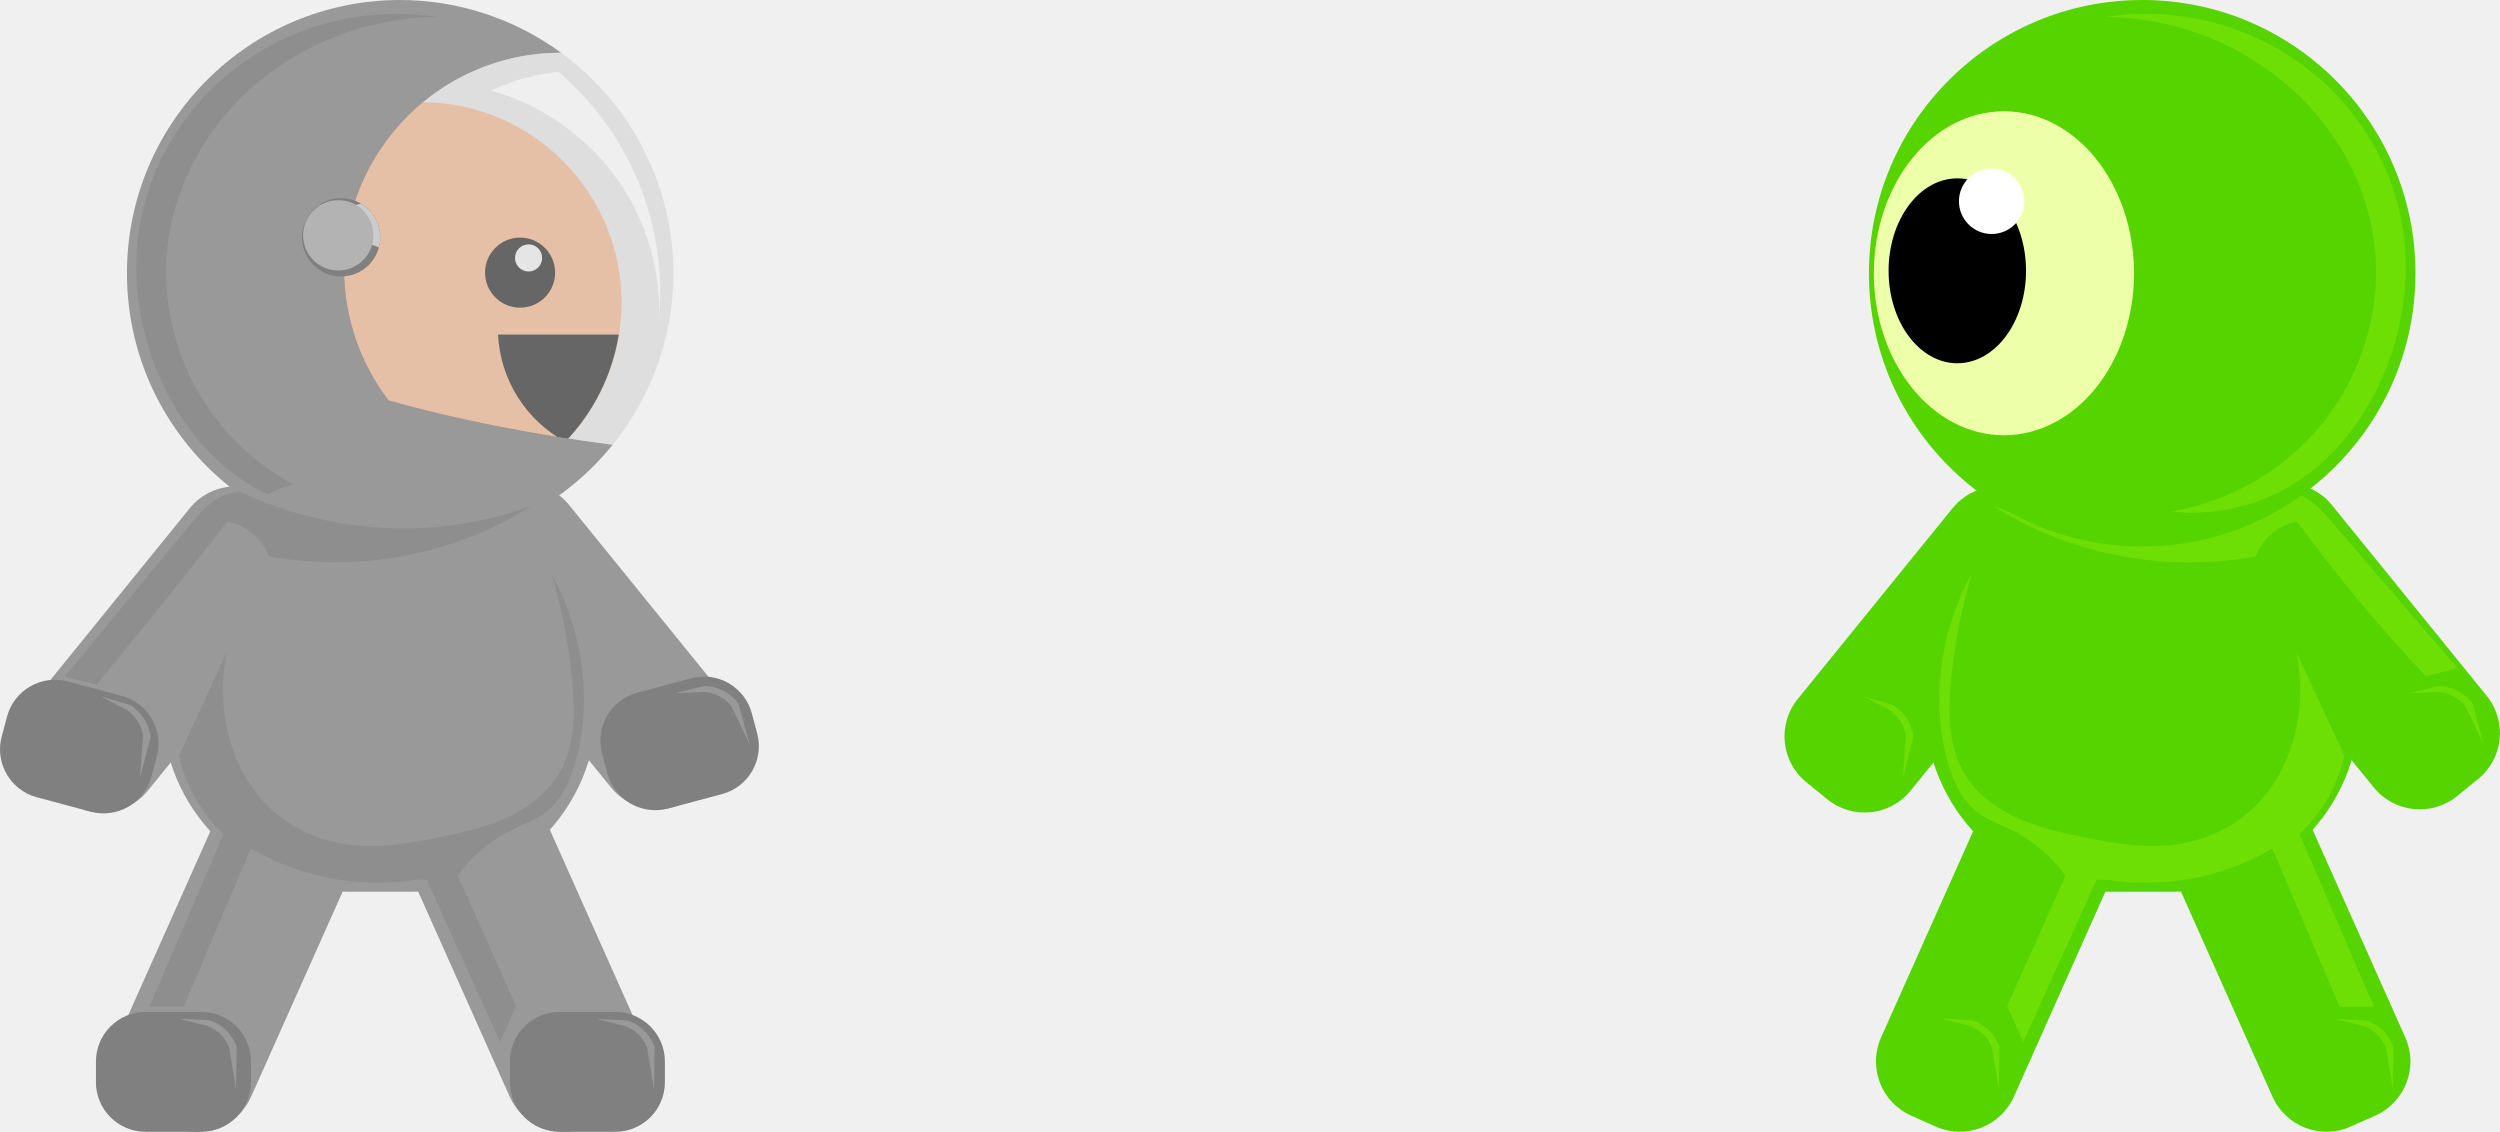
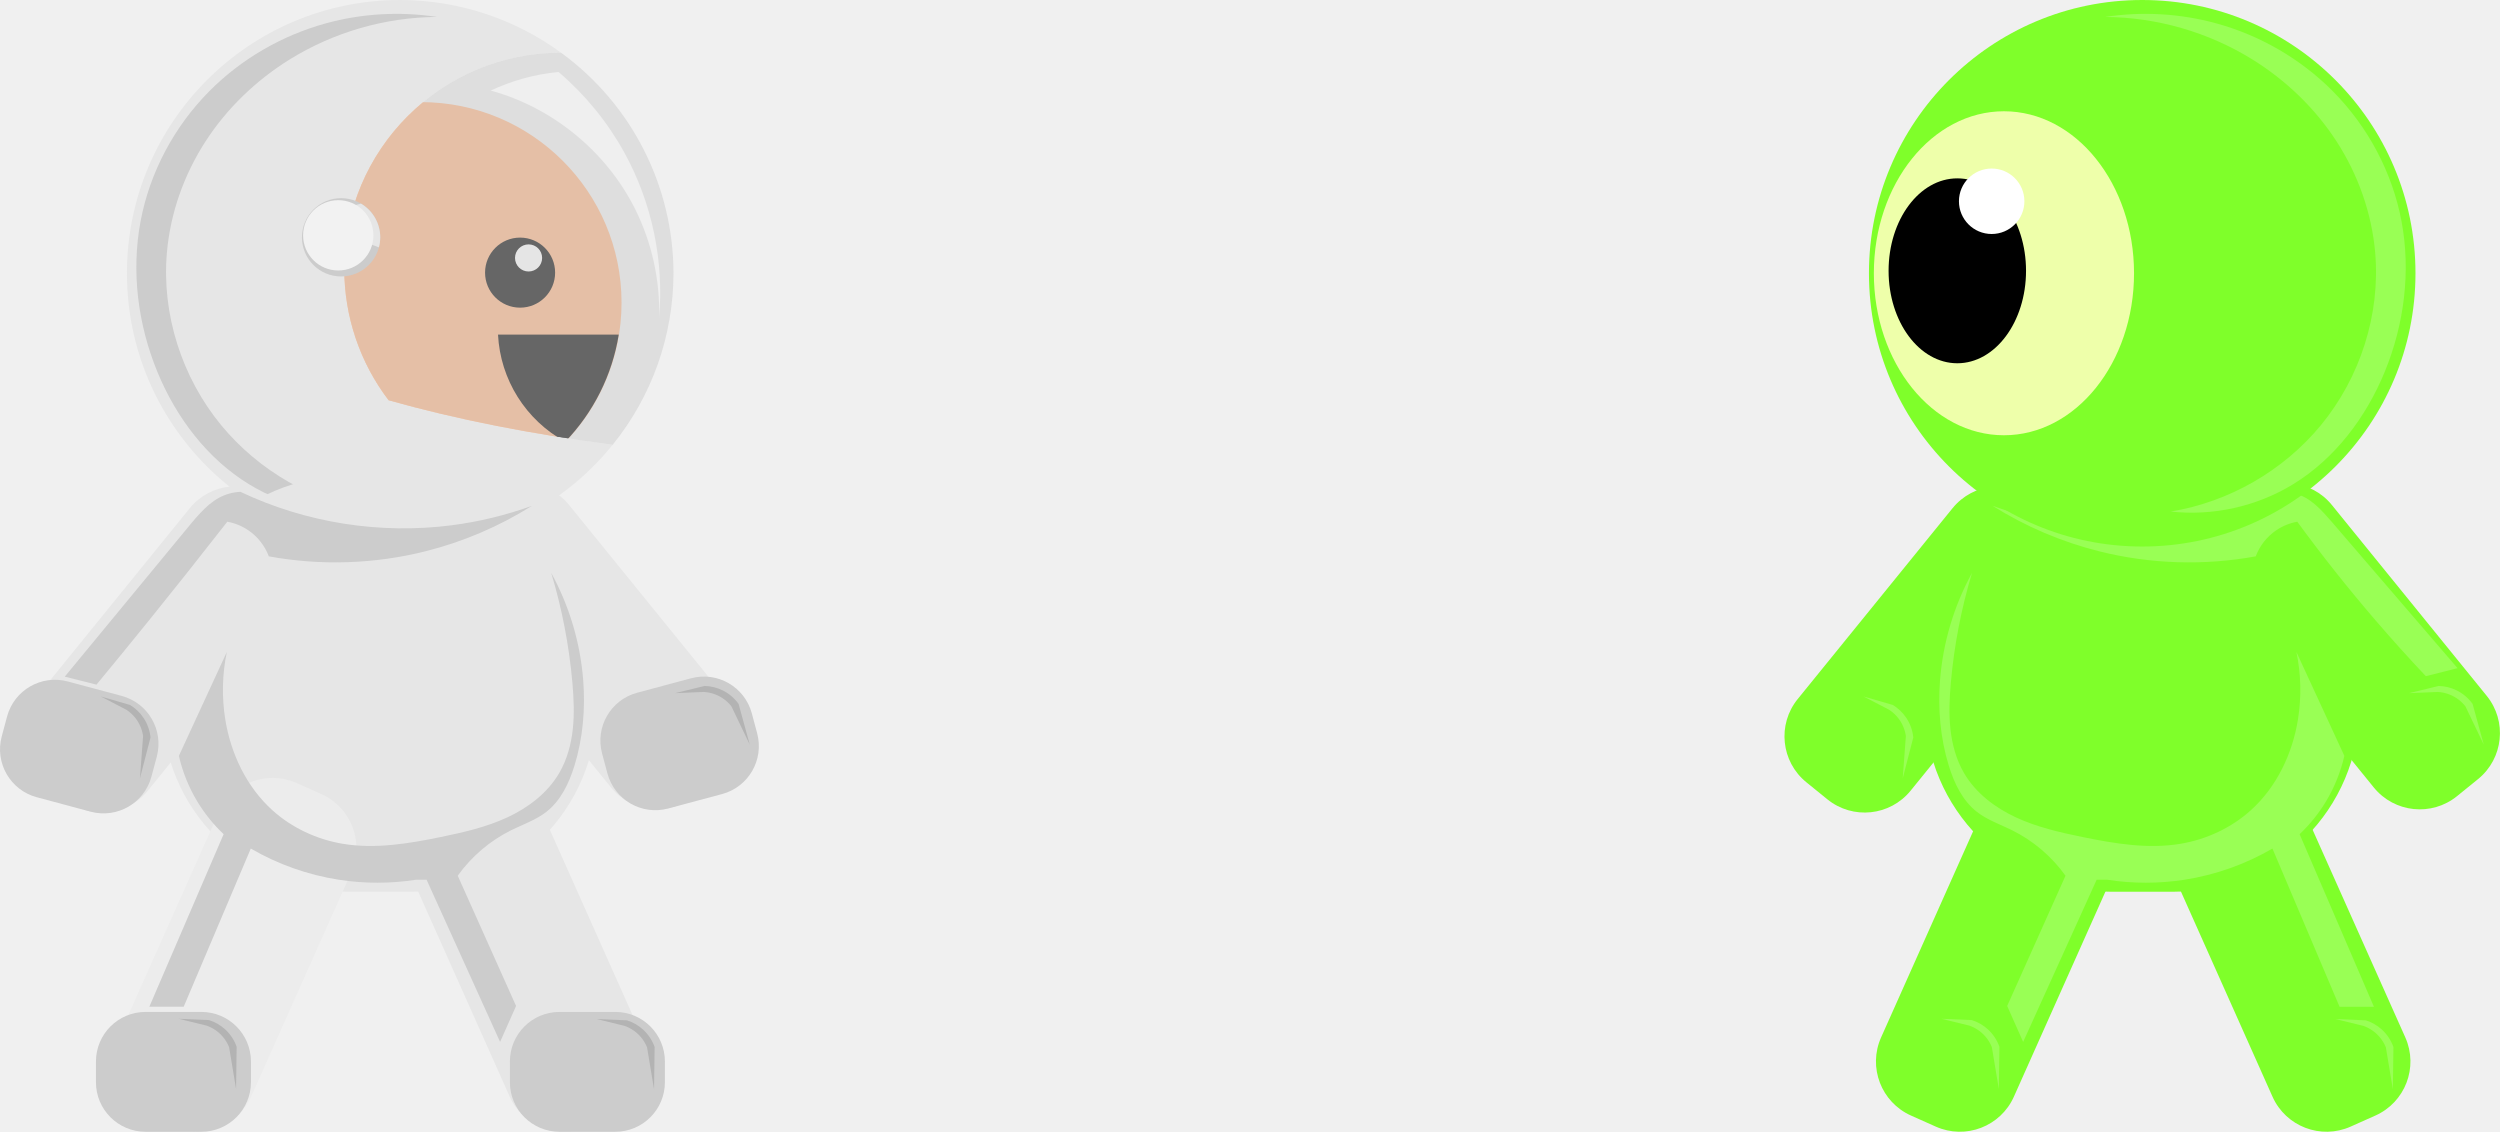
<svg xmlns="http://www.w3.org/2000/svg" width="157.683mm" height="71.385mm" viewBox="0 0 558.721 252.939" id="svg2" version="1.1">
  <defs id="defs4">
    </defs>
  <g id="layer1" transform="translate(-69.12853,-263.0762)">
    <g id="g4905">
      <g id="g4654">
        <g transform="translate(1.0314941e-6,128)" id="g4257">
          <circle style="opacity:1;fill:#ffb380;fill-opacity:1;fill-rule:evenodd;stroke:none;stroke-width:4;stroke-linecap:round;stroke-linejoin:round;stroke-miterlimit:4;stroke-dasharray:none;stroke-opacity:1" id="path4213" cx="163.214" cy="202.719" r="44.821" />
          <circle style="opacity:1;fill:#000000;fill-opacity:1;fill-rule:evenodd;stroke:none;stroke-width:4;stroke-linecap:round;stroke-linejoin:round;stroke-miterlimit:4;stroke-dasharray:none;stroke-opacity:1" id="path4215" cx="185.363" cy="196.005" r="7.829" />
          <circle style="opacity:1;fill:#ffffff;fill-opacity:1;fill-rule:evenodd;stroke:none;stroke-width:4;stroke-linecap:round;stroke-linejoin:round;stroke-miterlimit:4;stroke-dasharray:none;stroke-opacity:1" id="path4215-9" cx="187.257" cy="192.722" r="3.03" />
          <path style="opacity:1;fill:#000000;fill-opacity:1;fill-rule:evenodd;stroke:none;stroke-width:4;stroke-linecap:round;stroke-linejoin:round;stroke-miterlimit:4;stroke-dasharray:none;stroke-opacity:1" d="m 180.43,209.861 a 28.929,28.929 0 0 0 15.02,23.93 44.821,44.821 0 0 0 11.959,-23.93 l -26.979,0 z" id="path4234" />
        </g>
-         <path style="opacity:1;fill:#999999;fill-opacity:1;fill-rule:evenodd;stroke:none;stroke-width:4;stroke-linecap:round;stroke-linejoin:round;stroke-miterlimit:4;stroke-dasharray:none;stroke-opacity:1" d="M 158.572,263.076 A 61.071,61.071 0 0 0 97.5,324.148 a 61.071,61.071 0 0 0 61.072,61.07 61.071,61.071 0 0 0 47.486,-22.75 176.786,58.929 0 0 1 -50.08,-9.941 48.393,48.393 0 0 1 -9.906,-29.271 48.393,48.393 0 0 1 48.393,-48.395 48.393,48.393 0 0 1 0.062,0.002 61.071,61.071 0 0 0 -35.955,-11.787 z m 47.486,99.393 a 61.071,61.071 0 0 0 3.557,-4.881 61.071,61.071 0 0 1 -3.557,4.881 z m -9.582,-86.125 a 61.071,61.071 0 0 1 4.443,3.895 61.071,61.071 0 0 0 -4.443,-3.895 z m 4.643,4.08 a 61.071,61.071 0 0 1 3.836,4.105 61.071,61.071 0 0 0 -3.836,-4.105 z m 4.219,4.541 a 61.071,61.071 0 0 1 3.256,4.273 61.071,61.071 0 0 0 -3.256,-4.273 z m 3.719,4.92 a 61.071,61.071 0 0 1 2.641,4.291 61.071,61.071 0 0 0 -2.641,-4.291 z m 3.232,5.324 a 61.071,61.071 0 0 1 2.043,4.219 61.071,61.071 0 0 0 -2.043,-4.219 z m 2.66,5.594 a 61.071,61.071 0 0 1 1.508,4.119 61.071,61.071 0 0 0 -1.508,-4.119 z m 2.078,5.832 a 61.071,61.071 0 0 1 1,3.893 61.071,61.071 0 0 0 -1,-3.893 z m 1.486,6.061 a 61.071,61.071 0 0 1 0.543,3.562 61.071,61.071 0 0 0 -0.543,-3.562 z m 0.857,6.148 a 61.071,61.071 0 0 1 0.271,5.305 61.071,61.071 0 0 0 -0.271,-5.305 z M 219.375,329.5 a 61.071,61.071 0 0 1 -0.48,3.682 A 61.071,61.071 0 0 0 219.375,329.5 Z m -0.824,5.949 a 61.071,61.071 0 0 1 -0.969,4.135 61.071,61.071 0 0 0 0.969,-4.135 z m -1.398,5.822 a 61.071,61.071 0 0 1 -1.541,4.498 61.071,61.071 0 0 0 1.541,-4.498 z m -1.973,5.68 a 61.071,61.071 0 0 1 -2.164,4.719 61.071,61.071 0 0 0 2.164,-4.719 z m -2.523,5.461 a 61.071,61.071 0 0 1 -2.869,4.896 61.071,61.071 0 0 0 2.869,-4.896 z" id="path4136-9" />
+         <path style="opacity:1;fill:#e6e6e6;fill-opacity:1;fill-rule:evenodd;stroke:none;stroke-width:4;stroke-linecap:round;stroke-linejoin:round;stroke-miterlimit:4;stroke-dasharray:none;stroke-opacity:1" d="M 158.572,263.076 A 61.071,61.071 0 0 0 97.5,324.148 a 61.071,61.071 0 0 0 61.072,61.07 61.071,61.071 0 0 0 47.486,-22.75 176.786,58.929 0 0 1 -50.08,-9.941 48.393,48.393 0 0 1 -9.906,-29.271 48.393,48.393 0 0 1 48.393,-48.395 48.393,48.393 0 0 1 0.062,0.002 61.071,61.071 0 0 0 -35.955,-11.787 z m 47.486,99.393 a 61.071,61.071 0 0 0 3.557,-4.881 61.071,61.071 0 0 1 -3.557,4.881 z m -9.582,-86.125 a 61.071,61.071 0 0 1 4.443,3.895 61.071,61.071 0 0 0 -4.443,-3.895 z m 4.643,4.08 a 61.071,61.071 0 0 1 3.836,4.105 61.071,61.071 0 0 0 -3.836,-4.105 z m 4.219,4.541 a 61.071,61.071 0 0 1 3.256,4.273 61.071,61.071 0 0 0 -3.256,-4.273 z m 3.719,4.92 a 61.071,61.071 0 0 1 2.641,4.291 61.071,61.071 0 0 0 -2.641,-4.291 z m 3.232,5.324 a 61.071,61.071 0 0 1 2.043,4.219 61.071,61.071 0 0 0 -2.043,-4.219 z m 2.66,5.594 a 61.071,61.071 0 0 1 1.508,4.119 61.071,61.071 0 0 0 -1.508,-4.119 z m 2.078,5.832 a 61.071,61.071 0 0 1 1,3.893 61.071,61.071 0 0 0 -1,-3.893 z m 1.486,6.061 a 61.071,61.071 0 0 1 0.543,3.562 61.071,61.071 0 0 0 -0.543,-3.562 z m 0.857,6.148 a 61.071,61.071 0 0 1 0.271,5.305 61.071,61.071 0 0 0 -0.271,-5.305 z M 219.375,329.5 a 61.071,61.071 0 0 1 -0.48,3.682 A 61.071,61.071 0 0 0 219.375,329.5 Z m -0.824,5.949 a 61.071,61.071 0 0 1 -0.969,4.135 61.071,61.071 0 0 0 0.969,-4.135 z m -1.398,5.822 a 61.071,61.071 0 0 1 -1.541,4.498 61.071,61.071 0 0 0 1.541,-4.498 z m -1.973,5.68 a 61.071,61.071 0 0 1 -2.164,4.719 61.071,61.071 0 0 0 2.164,-4.719 z m -2.523,5.461 a 61.071,61.071 0 0 1 -2.869,4.896 61.071,61.071 0 0 0 2.869,-4.896 z" id="path4136-9" />
        <path style="opacity:1;fill:#cccccc;fill-opacity:0.502;fill-rule:evenodd;stroke:none;stroke-width:4;stroke-linecap:round;stroke-linejoin:round;stroke-miterlimit:4;stroke-dasharray:none;stroke-opacity:1" d="m 194.465,274.861 a 48.393,48.393 0 0 0 -48.393,48.395 48.393,48.393 0 0 0 9.906,29.271 176.786,58.929 0 0 0 50.08,9.941 61.071,61.071 0 0 0 13.584,-38.32 61.071,61.071 0 0 0 -25.115,-49.285 48.393,48.393 0 0 0 -0.062,-0.002 z" id="path4138" />
        <path style="fill:#ffffff;fill-opacity:0.502;fill-rule:evenodd;stroke:none;stroke-width:1px;stroke-linecap:butt;stroke-linejoin:miter;stroke-opacity:1" d="m 193.949,279.154 c 5.97,5.076 11.003,11.25 14.773,18.12 6.13,11.169 8.848,24.181 7.702,36.871 0.253,-8.446 -1.631,-16.948 -5.43,-24.496 -6.418,-12.755 -18.423,-22.571 -32.199,-26.327 2.278,-1.078 4.646,-1.965 7.071,-2.652 2.641,-0.747 5.349,-1.255 8.081,-1.515 z" id="path4160" />
-         <circle style="opacity:1;fill:#808080;fill-opacity:1;fill-rule:evenodd;stroke:none;stroke-width:4;stroke-linecap:round;stroke-linejoin:round;stroke-miterlimit:4;stroke-dasharray:none;stroke-opacity:1" id="path4196" cx="145.357" cy="316.112" r="8.75" />
-         <path style="fill:#cccccc;fill-rule:evenodd;stroke:none;stroke-width:1px;stroke-linecap:butt;stroke-linejoin:miter;stroke-opacity:1" d="m 149.803,308.586 -2.928,0.74 0.447,0 -2.68,5.625 9.16,3.406 a 8.75,8.75 0 0 0 0.305,-2.246 8.75,8.75 0 0 0 -4.305,-7.525 z" id="path4465" />
-         <circle style="opacity:1;fill:#b3b3b3;fill-opacity:1;fill-rule:evenodd;stroke:none;stroke-width:4;stroke-linecap:round;stroke-linejoin:round;stroke-miterlimit:4;stroke-dasharray:none;stroke-opacity:1" id="path4196-6" cx="144.726" cy="315.67" r="7.857" />
-         <path style="fill:#8e8e8e;fill-opacity:1;fill-rule:evenodd;stroke:none;stroke-width:1px;stroke-linecap:butt;stroke-linejoin:miter;stroke-opacity:1" d="m 152.143,377.398 c -9.442,1.05 -19.213,-1.121 -27.321,-6.071 -9.401,-5.739 -16.354,-14.989 -20.536,-25.179 -4.334,-10.562 -5.847,-22.349 -3.75,-33.571 2.045,-10.945 7.517,-21.201 15.357,-29.107 7.161,-7.222 16.263,-12.486 26.071,-15.179 8.051,-2.21 16.57,-2.7 24.821,-1.429 -11.541,0.077 -23.043,3.39 -32.857,9.464 -7.528,4.659 -14.073,10.937 -18.88,18.371 -4.807,7.434 -7.856,16.024 -8.62,24.844 -1.193,13.772 3.351,27.904 12.143,38.571 8.388,10.177 20.554,17.167 33.571,19.286 z" id="path4455" />
+         <circle style="opacity:1;fill:#cccccc;fill-opacity:1;fill-rule:evenodd;stroke:none;stroke-width:4;stroke-linecap:round;stroke-linejoin:round;stroke-miterlimit:4;stroke-dasharray:none;stroke-opacity:1" id="path4196" cx="145.357" cy="316.112" r="8.75" />
+         <path style="fill:#e6e6e6;fill-rule:evenodd;stroke:none;stroke-width:1px;stroke-linecap:butt;stroke-linejoin:miter;stroke-opacity:1" d="m 149.803,308.586 -2.928,0.74 0.447,0 -2.68,5.625 9.16,3.406 a 8.75,8.75 0 0 0 0.305,-2.246 8.75,8.75 0 0 0 -4.305,-7.525 z" id="path4465" />
+         <circle style="opacity:1;fill:#f2f2f2;fill-opacity:1;fill-rule:evenodd;stroke:none;stroke-width:4;stroke-linecap:round;stroke-linejoin:round;stroke-miterlimit:4;stroke-dasharray:none;stroke-opacity:1" id="path4196-6" cx="144.726" cy="315.67" r="7.857" />
+         <path style="fill:#cccccc;fill-opacity:1;fill-rule:evenodd;stroke:none;stroke-width:1px;stroke-linecap:butt;stroke-linejoin:miter;stroke-opacity:1" d="m 152.143,377.398 c -9.442,1.05 -19.213,-1.121 -27.321,-6.071 -9.401,-5.739 -16.354,-14.989 -20.536,-25.179 -4.334,-10.562 -5.847,-22.349 -3.75,-33.571 2.045,-10.945 7.517,-21.201 15.357,-29.107 7.161,-7.222 16.263,-12.486 26.071,-15.179 8.051,-2.21 16.57,-2.7 24.821,-1.429 -11.541,0.077 -23.043,3.39 -32.857,9.464 -7.528,4.659 -14.073,10.937 -18.88,18.371 -4.807,7.434 -7.856,16.024 -8.62,24.844 -1.193,13.772 3.351,27.904 12.143,38.571 8.388,10.177 20.554,17.167 33.571,19.286 z" id="path4455" />
      </g>
      <g id="g4668">
-         <rect style="opacity:1;fill:#999999;fill-opacity:1;fill-rule:evenodd;stroke:none;stroke-width:4;stroke-linecap:round;stroke-linejoin:round;stroke-miterlimit:4;stroke-dasharray:none;stroke-opacity:1" id="rect4263" width="97.117" height="92.857" x="105.37" y="369.505" rx="41.317" ry="41.317" />
-         <g id="g4293">
-           <rect transform="matrix(0.9131506,0.4076224,-0.4076224,0.9131506,0,0)" ry="13.227" rx="13.227" y="344.83" x="289.015" height="81.376" width="32.5" id="rect4265" style="opacity:1;fill:#999999;fill-opacity:1;fill-rule:evenodd;stroke:none;stroke-width:4;stroke-linecap:round;stroke-linejoin:round;stroke-miterlimit:4;stroke-dasharray:none;stroke-opacity:1" />
-           <rect ry="11.084" rx="11.084" y="489.229" x="90.571" height="26.786" width="34.643" id="rect4282" style="opacity:1;fill:#808080;fill-opacity:1;fill-rule:evenodd;stroke:none;stroke-width:4;stroke-linecap:round;stroke-linejoin:round;stroke-miterlimit:4;stroke-dasharray:none;stroke-opacity:1" />
+         <rect style="opacity:1;fill:#e6e6e6;fill-opacity:1;fill-rule:evenodd;stroke:none;stroke-width:4;stroke-linecap:round;stroke-linejoin:round;stroke-miterlimit:4;stroke-dasharray:none;stroke-opacity:1" id="rect4263" width="97.117" height="92.857" x="105.37" y="369.505" rx="41.317" ry="41.317" />
+         <g id="g4293" style="fill:#ececec">
+           <rect transform="matrix(0.9131506,0.4076224,-0.4076224,0.9131506,0,0)" ry="13.227" rx="13.227" y="344.83" x="289.015" height="81.376" width="32.5" id="rect4265" style="opacity:1;fill:#ececec;fill-opacity:1;fill-rule:evenodd;stroke:none;stroke-width:4;stroke-linecap:round;stroke-linejoin:round;stroke-miterlimit:4;stroke-dasharray:none;stroke-opacity:1" />
+           <rect ry="11.084" rx="11.084" y="489.229" x="90.571" height="26.786" width="34.643" id="rect4282" style="opacity:1;fill:#cccccc;fill-opacity:1;fill-rule:evenodd;stroke:none;stroke-width:4;stroke-linecap:round;stroke-linejoin:round;stroke-miterlimit:4;stroke-dasharray:none;stroke-opacity:1" />
        </g>
-         <g transform="matrix(-1,0,0,1,308.2988,-2.680051e-6)" id="g4293-4">
-           <rect transform="matrix(0.9131506,0.4076224,-0.4076224,0.9131506,0,0)" ry="13.227" rx="13.227" y="344.83" x="289.015" height="81.376" width="32.5" id="rect4265-7" style="opacity:1;fill:#999999;fill-opacity:1;fill-rule:evenodd;stroke:none;stroke-width:4;stroke-linecap:round;stroke-linejoin:round;stroke-miterlimit:4;stroke-dasharray:none;stroke-opacity:1" />
-           <rect ry="11.084" rx="11.084" y="489.229" x="90.571" height="26.786" width="34.643" id="rect4282-0" style="opacity:1;fill:#808080;fill-opacity:1;fill-rule:evenodd;stroke:none;stroke-width:4;stroke-linecap:round;stroke-linejoin:round;stroke-miterlimit:4;stroke-dasharray:none;stroke-opacity:1" />
+         <g transform="matrix(-1,0,0,1,308.2988,-2.680051e-6)" id="g4293-4" style="fill:#e6e6e6">
+           <rect transform="matrix(0.9131506,0.4076224,-0.4076224,0.9131506,0,0)" ry="13.227" rx="13.227" y="344.83" x="289.015" height="81.376" width="32.5" id="rect4265-7" style="opacity:1;fill:#e6e6e6;fill-opacity:1;fill-rule:evenodd;stroke:none;stroke-width:4;stroke-linecap:round;stroke-linejoin:round;stroke-miterlimit:4;stroke-dasharray:none;stroke-opacity:1" />
+           <rect ry="11.084" rx="11.084" y="489.229" x="90.571" height="26.786" width="34.643" id="rect4282-0" style="opacity:1;fill:#cccccc;fill-opacity:1;fill-rule:evenodd;stroke:none;stroke-width:4;stroke-linecap:round;stroke-linejoin:round;stroke-miterlimit:4;stroke-dasharray:none;stroke-opacity:1" />
        </g>
-         <g transform="matrix(0.9659258,0.258819,-0.258819,0.9659258,112.7124,-83.49148)" id="g4293-7">
-           <rect transform="matrix(0.9131506,0.4076224,-0.4076224,0.9131506,0,0)" ry="13.227" rx="13.227" y="344.83" x="289.015" height="81.376" width="32.5" id="rect4265-1" style="opacity:1;fill:#999999;fill-opacity:1;fill-rule:evenodd;stroke:none;stroke-width:4;stroke-linecap:round;stroke-linejoin:round;stroke-miterlimit:4;stroke-dasharray:none;stroke-opacity:1" />
-           <rect ry="11.084" rx="11.084" y="489.229" x="90.571" height="26.786" width="34.643" id="rect4282-04" style="opacity:1;fill:#808080;fill-opacity:1;fill-rule:evenodd;stroke:none;stroke-width:4;stroke-linecap:round;stroke-linejoin:round;stroke-miterlimit:4;stroke-dasharray:none;stroke-opacity:1" />
+         <g transform="matrix(0.9659258,0.258819,-0.258819,0.9659258,112.7124,-83.49148)" id="g4293-7" style="fill:#e6e6e6">
+           <rect transform="matrix(0.9131506,0.4076224,-0.4076224,0.9131506,0,0)" ry="13.227" rx="13.227" y="344.83" x="289.015" height="81.376" width="32.5" id="rect4265-1" style="opacity:1;fill:#e6e6e6;fill-opacity:1;fill-rule:evenodd;stroke:none;stroke-width:4;stroke-linecap:round;stroke-linejoin:round;stroke-miterlimit:4;stroke-dasharray:none;stroke-opacity:1" />
+           <rect ry="11.084" rx="11.084" y="489.229" x="90.571" height="26.786" width="34.643" id="rect4282-04" style="opacity:1;fill:#cccccc;fill-opacity:1;fill-rule:evenodd;stroke:none;stroke-width:4;stroke-linecap:round;stroke-linejoin:round;stroke-miterlimit:4;stroke-dasharray:none;stroke-opacity:1" />
        </g>
-         <g transform="matrix(-0.9659258,0.258819,0.258819,0.9659258,195.1447,-84.20576)" id="g4293-4-8">
-           <rect transform="matrix(0.9131506,0.4076224,-0.4076224,0.9131506,0,0)" ry="13.227" rx="13.227" y="344.83" x="289.015" height="81.376" width="32.5" id="rect4265-7-2" style="opacity:1;fill:#999999;fill-opacity:1;fill-rule:evenodd;stroke:none;stroke-width:4;stroke-linecap:round;stroke-linejoin:round;stroke-miterlimit:4;stroke-dasharray:none;stroke-opacity:1" />
-           <rect ry="11.084" rx="11.084" y="489.229" x="90.571" height="26.786" width="34.643" id="rect4282-0-4" style="opacity:1;fill:#808080;fill-opacity:1;fill-rule:evenodd;stroke:none;stroke-width:4;stroke-linecap:round;stroke-linejoin:round;stroke-miterlimit:4;stroke-dasharray:none;stroke-opacity:1" />
+         <g transform="matrix(-0.9659258,0.258819,0.258819,0.9659258,195.1447,-84.20576)" id="g4293-4-8" style="fill:#e6e6e6">
+           <rect transform="matrix(0.9131506,0.4076224,-0.4076224,0.9131506,0,0)" ry="13.227" rx="13.227" y="344.83" x="289.015" height="81.376" width="32.5" id="rect4265-7-2" style="opacity:1;fill:#e6e6e6;fill-opacity:1;fill-rule:evenodd;stroke:none;stroke-width:4;stroke-linecap:round;stroke-linejoin:round;stroke-miterlimit:4;stroke-dasharray:none;stroke-opacity:1" />
+           <rect ry="11.084" rx="11.084" y="489.229" x="90.571" height="26.786" width="34.643" id="rect4282-0-4" style="opacity:1;fill:#cccccc;fill-opacity:1;fill-rule:evenodd;stroke:none;stroke-width:4;stroke-linecap:round;stroke-linejoin:round;stroke-miterlimit:4;stroke-dasharray:none;stroke-opacity:1" />
        </g>
-         <path style="fill:#8e8e8e;fill-opacity:1;fill-rule:evenodd;stroke:none;stroke-width:1px;stroke-linecap:butt;stroke-linejoin:miter;stroke-opacity:1" d="m 188.036,376.112 c -5.785,2.092 -11.798,3.553 -17.899,4.347 -16.038,2.088 -32.662,-0.537 -47.276,-7.466 -1.65,0.072 -3.283,0.521 -4.738,1.302 -1.619,0.869 -3,2.124 -4.255,3.466 -1.256,1.342 -2.411,2.773 -3.58,4.191 l -26.686,32.345 7.087,1.789 c 3.942,-4.766 7.856,-9.554 11.742,-14.365 5.896,-7.298 11.728,-14.648 17.496,-22.047 1.7,0.304 3.333,0.974 4.756,1.952 2.051,1.408 3.653,3.458 4.524,5.788 11.554,2.119 23.56,1.735 34.954,-1.118 8.428,-2.11 16.519,-5.561 23.875,-10.184 z" id="path4439" />
-         <path style="fill:#8e8e8e;fill-opacity:1;fill-rule:evenodd;stroke:none;stroke-width:1px;stroke-linecap:butt;stroke-linejoin:miter;stroke-opacity:1" d="m 197.5,434.237 c 1.911,-6.182 2.472,-12.746 1.964,-19.196 -0.658,-8.361 -3.11,-16.575 -7.143,-23.929 2.408,7.995 3.996,16.236 4.732,24.554 0.305,3.442 0.463,6.913 0.09,10.348 -0.373,3.435 -1.295,6.847 -3.037,9.831 -2.605,4.461 -6.916,7.735 -11.601,9.909 -4.685,2.174 -9.767,3.339 -14.827,4.377 -7.232,1.483 -14.684,2.74 -21.964,1.518 -5.802,-0.974 -11.349,-3.556 -15.714,-7.5 -5.78,-5.222 -9.311,-12.665 -10.536,-20.357 -0.791,-4.966 -0.669,-10.077 0.357,-15 l -10.714,23.214 c 0.82,3.581 2.212,7.031 4.107,10.179 1.621,2.692 3.61,5.162 5.893,7.321 L 102.5,488.076 l 7.679,0 15,-35.357 c 6.039,3.514 12.739,5.889 19.643,6.964 5.728,0.892 11.594,0.892 17.321,0 l 2.321,0 16.429,36.25 3.571,-8.036 -13.036,-29.107 c 3.074,-4.304 7.223,-7.834 11.964,-10.179 2.656,-1.313 5.525,-2.28 7.857,-4.107 3.204,-2.51 5.048,-6.379 6.25,-10.268 z" id="path4451" />
-         <path style="fill:#999999;fill-rule:evenodd;stroke:none;stroke-width:1px;stroke-linecap:butt;stroke-linejoin:miter;stroke-opacity:1" d="m 220,417.987 6.607,-1.607 c 1.389,0.031 2.771,0.369 4.018,0.982 1.416,0.697 2.655,1.75 3.571,3.036 l 2.5,9.107 -4.107,-8.571 c -0.575,-0.733 -1.272,-1.369 -2.054,-1.875 -1.223,-0.791 -2.653,-1.258 -4.107,-1.339 L 220,417.987 Z" id="path4485" />
-         <path style="fill:#999999;fill-rule:evenodd;stroke:none;stroke-width:1px;stroke-linecap:butt;stroke-linejoin:miter;stroke-opacity:1" d="m 91.653,418.731 6.531,1.893 c 1.19,0.718 2.22,1.698 2.997,2.851 0.882,1.309 1.432,2.839 1.587,4.41 l -2.363,9.144 0.702,-9.479 c -0.134,-0.921 -0.422,-1.82 -0.848,-2.648 -0.667,-1.295 -1.676,-2.411 -2.896,-3.205 l -5.71,-2.966 z" id="path4485-7" />
-         <path style="fill:#999999;fill-rule:evenodd;stroke:none;stroke-width:1px;stroke-linecap:butt;stroke-linejoin:miter;stroke-opacity:1" d="m 202.465,490.817 6.793,0.293 c 1.326,0.416 2.559,1.124 3.586,2.06 1.167,1.063 2.064,2.419 2.587,3.909 l -0.13,9.443 -1.563,-9.375 c -0.348,-0.864 -0.841,-1.669 -1.451,-2.372 -0.955,-1.1 -2.199,-1.946 -3.573,-2.428 l -6.25,-1.53 z" id="path4485-2" />
-         <path style="fill:#999999;fill-rule:evenodd;stroke:none;stroke-width:1px;stroke-linecap:butt;stroke-linejoin:miter;stroke-opacity:1" d="m 109.052,490.76 6.793,0.293 c 1.326,0.416 2.559,1.124 3.586,2.06 1.167,1.063 2.064,2.419 2.587,3.909 l -0.13,9.443 -1.563,-9.375 c -0.348,-0.864 -0.841,-1.669 -1.451,-2.372 -0.955,-1.1 -2.199,-1.946 -3.573,-2.428 l -6.25,-1.53 z" id="path4485-2-8" />
+         <path style="fill:#cccccc;fill-opacity:1;fill-rule:evenodd;stroke:none;stroke-width:1px;stroke-linecap:butt;stroke-linejoin:miter;stroke-opacity:1" d="m 188.036,376.112 c -5.785,2.092 -11.798,3.553 -17.899,4.347 -16.038,2.088 -32.662,-0.537 -47.276,-7.466 -1.65,0.072 -3.283,0.521 -4.738,1.302 -1.619,0.869 -3,2.124 -4.255,3.466 -1.256,1.342 -2.411,2.773 -3.58,4.191 l -26.686,32.345 7.087,1.789 c 3.942,-4.766 7.856,-9.554 11.742,-14.365 5.896,-7.298 11.728,-14.648 17.496,-22.047 1.7,0.304 3.333,0.974 4.756,1.952 2.051,1.408 3.653,3.458 4.524,5.788 11.554,2.119 23.56,1.735 34.954,-1.118 8.428,-2.11 16.519,-5.561 23.875,-10.184 z" id="path4439" />
+         <path style="fill:#cccccc;fill-opacity:1;fill-rule:evenodd;stroke:none;stroke-width:1px;stroke-linecap:butt;stroke-linejoin:miter;stroke-opacity:1" d="m 197.5,434.237 c 1.911,-6.182 2.472,-12.746 1.964,-19.196 -0.658,-8.361 -3.11,-16.575 -7.143,-23.929 2.408,7.995 3.996,16.236 4.732,24.554 0.305,3.442 0.463,6.913 0.09,10.348 -0.373,3.435 -1.295,6.847 -3.037,9.831 -2.605,4.461 -6.916,7.735 -11.601,9.909 -4.685,2.174 -9.767,3.339 -14.827,4.377 -7.232,1.483 -14.684,2.74 -21.964,1.518 -5.802,-0.974 -11.349,-3.556 -15.714,-7.5 -5.78,-5.222 -9.311,-12.665 -10.536,-20.357 -0.791,-4.966 -0.669,-10.077 0.357,-15 l -10.714,23.214 c 0.82,3.581 2.212,7.031 4.107,10.179 1.621,2.692 3.61,5.162 5.893,7.321 L 102.5,488.076 l 7.679,0 15,-35.357 c 6.039,3.514 12.739,5.889 19.643,6.964 5.728,0.892 11.594,0.892 17.321,0 l 2.321,0 16.429,36.25 3.571,-8.036 -13.036,-29.107 c 3.074,-4.304 7.223,-7.834 11.964,-10.179 2.656,-1.313 5.525,-2.28 7.857,-4.107 3.204,-2.51 5.048,-6.379 6.25,-10.268 z" id="path4451" />
+         <path style="fill:#b3b3b3;fill-rule:evenodd;stroke:none;stroke-width:1px;stroke-linecap:butt;stroke-linejoin:miter;stroke-opacity:1" d="m 220,417.987 6.607,-1.607 c 1.389,0.031 2.771,0.369 4.018,0.982 1.416,0.697 2.655,1.75 3.571,3.036 l 2.5,9.107 -4.107,-8.571 c -0.575,-0.733 -1.272,-1.369 -2.054,-1.875 -1.223,-0.791 -2.653,-1.258 -4.107,-1.339 L 220,417.987 Z" id="path4485" />
+         <path style="fill:#b3b3b3;fill-rule:evenodd;stroke:none;stroke-width:1px;stroke-linecap:butt;stroke-linejoin:miter;stroke-opacity:1" d="m 91.653,418.731 6.531,1.893 c 1.19,0.718 2.22,1.698 2.997,2.851 0.882,1.309 1.432,2.839 1.587,4.41 l -2.363,9.144 0.702,-9.479 c -0.134,-0.921 -0.422,-1.82 -0.848,-2.648 -0.667,-1.295 -1.676,-2.411 -2.896,-3.205 l -5.71,-2.966 z" id="path4485-7" />
+         <path style="fill:#b3b3b3;fill-rule:evenodd;stroke:none;stroke-width:1px;stroke-linecap:butt;stroke-linejoin:miter;stroke-opacity:1" d="m 202.465,490.817 6.793,0.293 c 1.326,0.416 2.559,1.124 3.586,2.06 1.167,1.063 2.064,2.419 2.587,3.909 l -0.13,9.443 -1.563,-9.375 c -0.348,-0.864 -0.841,-1.669 -1.451,-2.372 -0.955,-1.1 -2.199,-1.946 -3.573,-2.428 l -6.25,-1.53 z" id="path4485-2" />
+         <path style="fill:#b3b3b3;fill-rule:evenodd;stroke:none;stroke-width:1px;stroke-linecap:butt;stroke-linejoin:miter;stroke-opacity:1" d="m 109.052,490.76 6.793,0.293 c 1.326,0.416 2.559,1.124 3.586,2.06 1.167,1.063 2.064,2.419 2.587,3.909 l -0.13,9.443 -1.563,-9.375 c -0.348,-0.864 -0.841,-1.669 -1.451,-2.372 -0.955,-1.1 -2.199,-1.946 -3.573,-2.428 l -6.25,-1.53 z" id="path4485-2-8" />
      </g>
    </g>
    <g id="g4881">
      <g transform="translate(393.9595,0)" id="g4668-0">
-         <rect style="opacity:1;fill:#55d400;fill-opacity:1;fill-rule:evenodd;stroke:none;stroke-width:4;stroke-linecap:round;stroke-linejoin:round;stroke-miterlimit:4;stroke-dasharray:none;stroke-opacity:1" id="rect4263-5" width="97.117" height="92.857" x="105.37" y="369.505" rx="41.317" ry="41.317" />
-         <g id="g4293-0">
-           <rect transform="matrix(0.9131506,0.4076224,-0.4076224,0.9131506,0,0)" ry="13.227" rx="13.227" y="344.83" x="289.015" height="81.376" width="32.5" id="rect4265-6" style="opacity:1;fill:#55d400;fill-opacity:1;fill-rule:evenodd;stroke:none;stroke-width:4;stroke-linecap:round;stroke-linejoin:round;stroke-miterlimit:4;stroke-dasharray:none;stroke-opacity:1" />
+         <rect style="opacity:1;fill:#7fff2a;fill-opacity:1;fill-rule:evenodd;stroke:none;stroke-width:4;stroke-linecap:round;stroke-linejoin:round;stroke-miterlimit:4;stroke-dasharray:none;stroke-opacity:1" id="rect4263-5" width="97.117" height="92.857" x="105.37" y="369.505" rx="41.317" ry="41.317" />
+         <g id="g4293-0" style="fill:#7fff2a">
+           <rect transform="matrix(0.9131506,0.4076224,-0.4076224,0.9131506,0,0)" ry="13.227" rx="13.227" y="344.83" x="289.015" height="81.376" width="32.5" id="rect4265-6" style="opacity:1;fill:#7fff2a;fill-opacity:1;fill-rule:evenodd;stroke:none;stroke-width:4;stroke-linecap:round;stroke-linejoin:round;stroke-miterlimit:4;stroke-dasharray:none;stroke-opacity:1" />
        </g>
-         <g transform="matrix(-1,0,0,1,308.2988,-2.680051e-6)" id="g4293-4-5">
-           <rect transform="matrix(0.9131506,0.4076224,-0.4076224,0.9131506,0,0)" ry="13.227" rx="13.227" y="344.83" x="289.015" height="81.376" width="32.5" id="rect4265-7-5" style="opacity:1;fill:#55d400;fill-opacity:1;fill-rule:evenodd;stroke:none;stroke-width:4;stroke-linecap:round;stroke-linejoin:round;stroke-miterlimit:4;stroke-dasharray:none;stroke-opacity:1" />
+         <g transform="matrix(-1,0,0,1,308.2988,-2.680051e-6)" id="g4293-4-5" style="fill:#7fff2a">
+           <rect transform="matrix(0.9131506,0.4076224,-0.4076224,0.9131506,0,0)" ry="13.227" rx="13.227" y="344.83" x="289.015" height="81.376" width="32.5" id="rect4265-7-5" style="opacity:1;fill:#7fff2a;fill-opacity:1;fill-rule:evenodd;stroke:none;stroke-width:4;stroke-linecap:round;stroke-linejoin:round;stroke-miterlimit:4;stroke-dasharray:none;stroke-opacity:1" />
        </g>
-         <g transform="matrix(0.9659258,0.258819,-0.258819,0.9659258,112.7124,-83.49148)" id="g4293-7-9">
-           <rect transform="matrix(0.9131506,0.4076224,-0.4076224,0.9131506,0,0)" ry="13.227" rx="13.227" y="344.83" x="289.015" height="81.376" width="32.5" id="rect4265-1-8" style="opacity:1;fill:#55d400;fill-opacity:1;fill-rule:evenodd;stroke:none;stroke-width:4;stroke-linecap:round;stroke-linejoin:round;stroke-miterlimit:4;stroke-dasharray:none;stroke-opacity:1" />
+         <g transform="matrix(0.9659258,0.258819,-0.258819,0.9659258,112.7124,-83.49148)" id="g4293-7-9" style="fill:#7fff2a">
+           <rect transform="matrix(0.9131506,0.4076224,-0.4076224,0.9131506,0,0)" ry="13.227" rx="13.227" y="344.83" x="289.015" height="81.376" width="32.5" id="rect4265-1-8" style="opacity:1;fill:#7fff2a;fill-opacity:1;fill-rule:evenodd;stroke:none;stroke-width:4;stroke-linecap:round;stroke-linejoin:round;stroke-miterlimit:4;stroke-dasharray:none;stroke-opacity:1" />
        </g>
-         <g transform="matrix(-0.9659258,0.258819,0.258819,0.9659258,195.1447,-84.20576)" id="g4293-4-8-9">
-           <rect transform="matrix(0.9131506,0.4076224,-0.4076224,0.9131506,0,0)" ry="13.227" rx="13.227" y="344.83" x="289.015" height="81.376" width="32.5" id="rect4265-7-2-7" style="opacity:1;fill:#55d400;fill-opacity:1;fill-rule:evenodd;stroke:none;stroke-width:4;stroke-linecap:round;stroke-linejoin:round;stroke-miterlimit:4;stroke-dasharray:none;stroke-opacity:1" />
+         <g transform="matrix(-0.9659258,0.258819,0.258819,0.9659258,195.1447,-84.20576)" id="g4293-4-8-9" style="fill:#7fff2a">
+           <rect transform="matrix(0.9131506,0.4076224,-0.4076224,0.9131506,0,0)" ry="13.227" rx="13.227" y="344.83" x="289.015" height="81.376" width="32.5" id="rect4265-7-2-7" style="opacity:1;fill:#7fff2a;fill-opacity:1;fill-rule:evenodd;stroke:none;stroke-width:4;stroke-linecap:round;stroke-linejoin:round;stroke-miterlimit:4;stroke-dasharray:none;stroke-opacity:1" />
        </g>
-         <path style="fill:#6edf04;fill-opacity:1;fill-rule:evenodd;stroke:none;stroke-width:1px;stroke-linecap:butt;stroke-linejoin:miter;stroke-opacity:1" d="m 120.471,376.112 c 5.785,2.092 11.798,3.553 17.899,4.347 16.038,2.088 32.662,-0.537 47.276,-7.466 1.652,0.056 3.29,0.506 4.738,1.302 1.609,0.884 2.964,2.164 4.214,3.509 1.25,1.344 2.425,2.756 3.622,4.148 l 26.181,30.451 -7.087,1.789 c -3.842,-4.069 -7.589,-8.227 -11.237,-12.471 -6.117,-7.117 -11.955,-14.473 -17.496,-22.047 -1.7,0.304 -3.333,0.974 -4.756,1.952 -2.051,1.408 -3.653,3.458 -4.524,5.788 -11.554,2.119 -23.56,1.735 -34.954,-1.118 -8.428,-2.11 -16.519,-5.561 -23.875,-10.184 z" id="path4439-2" />
-         <path style="fill:#6edf04;fill-opacity:1;fill-rule:evenodd;stroke:none;stroke-width:1px;stroke-linecap:butt;stroke-linejoin:miter;stroke-opacity:1" d="m 110.713,434.237 c -1.911,-6.182 -2.472,-12.746 -1.964,-19.196 0.658,-8.361 3.11,-16.575 7.143,-23.929 -2.408,7.995 -3.996,16.236 -4.732,24.554 -0.305,3.442 -0.463,6.913 -0.09,10.348 0.373,3.435 1.295,6.847 3.037,9.831 2.605,4.461 6.916,7.735 11.601,9.909 4.685,2.174 9.767,3.339 14.827,4.377 7.232,1.483 14.684,2.74 21.964,1.518 5.802,-0.974 11.349,-3.556 15.714,-7.5 5.78,-5.222 9.311,-12.665 10.536,-20.357 0.791,-4.966 0.669,-10.077 -0.357,-15 l 10.714,23.214 c -0.82,3.581 -2.212,7.031 -4.107,10.179 -1.621,2.692 -3.61,5.162 -5.893,7.321 l 16.607,38.571 -7.679,0 -15,-35.357 c -6.039,3.514 -12.739,5.889 -19.643,6.964 -5.728,0.892 -11.594,0.892 -17.321,0 l -2.321,0 -16.429,36.25 -3.571,-8.036 13.036,-29.107 c -3.074,-4.304 -7.223,-7.834 -11.964,-10.179 -2.656,-1.313 -5.525,-2.28 -7.857,-4.107 -3.204,-2.51 -5.048,-6.379 -6.25,-10.268 z" id="path4451-7" />
-         <path style="fill:#6edf04;fill-opacity:1;fill-rule:evenodd;stroke:none;stroke-width:1px;stroke-linecap:butt;stroke-linejoin:miter;stroke-opacity:1" d="m 213.571,417.987 6.607,-1.607 c 1.389,0.031 2.771,0.369 4.018,0.982 1.416,0.697 2.655,1.75 3.571,3.036 l 2.5,9.107 -4.107,-8.571 c -0.575,-0.733 -1.272,-1.369 -2.054,-1.875 -1.223,-0.791 -2.653,-1.258 -4.107,-1.339 l -6.429,0.268 z" id="path4485-8" />
-         <path style="fill:#6edf04;fill-opacity:1;fill-rule:evenodd;stroke:none;stroke-width:1px;stroke-linecap:butt;stroke-linejoin:miter;stroke-opacity:1" d="m 91.653,418.731 6.531,1.893 c 1.19,0.718 2.22,1.698 2.997,2.851 0.882,1.309 1.432,2.839 1.587,4.41 l -2.363,9.144 0.702,-9.479 c -0.134,-0.921 -0.422,-1.82 -0.848,-2.648 -0.667,-1.295 -1.676,-2.411 -2.896,-3.205 l -5.71,-2.966 z" id="path4485-7-9" />
-         <path style="fill:#6edf04;fill-opacity:1;fill-rule:evenodd;stroke:none;stroke-width:1px;stroke-linecap:butt;stroke-linejoin:miter;stroke-opacity:1" d="m 197.108,490.817 6.793,0.293 c 1.326,0.416 2.559,1.124 3.586,2.06 1.167,1.063 2.064,2.419 2.587,3.909 l -0.13,9.443 -1.563,-9.375 c -0.348,-0.864 -0.841,-1.669 -1.451,-2.372 -0.955,-1.1 -2.199,-1.946 -3.573,-2.428 l -6.25,-1.53 z" id="path4485-2-6" />
-         <path style="fill:#6edf04;fill-opacity:1;fill-rule:evenodd;stroke:none;stroke-width:1px;stroke-linecap:butt;stroke-linejoin:miter;stroke-opacity:1" d="m 109.052,490.76 6.793,0.293 c 1.326,0.416 2.559,1.124 3.586,2.06 1.167,1.063 2.064,2.419 2.587,3.909 l -0.13,9.443 -1.563,-9.375 c -0.348,-0.864 -0.841,-1.669 -1.451,-2.372 -0.955,-1.1 -2.199,-1.946 -3.573,-2.428 l -6.25,-1.53 z" id="path4485-2-8-1" />
+         <path style="fill:#99ff55;fill-opacity:1;fill-rule:evenodd;stroke:none;stroke-width:1px;stroke-linecap:butt;stroke-linejoin:miter;stroke-opacity:1" d="m 120.471,376.112 c 5.785,2.092 11.798,3.553 17.899,4.347 16.038,2.088 32.662,-0.537 47.276,-7.466 1.652,0.056 3.29,0.506 4.738,1.302 1.609,0.884 2.964,2.164 4.214,3.509 1.25,1.344 2.425,2.756 3.622,4.148 l 26.181,30.451 -7.087,1.789 c -3.842,-4.069 -7.589,-8.227 -11.237,-12.471 -6.117,-7.117 -11.955,-14.473 -17.496,-22.047 -1.7,0.304 -3.333,0.974 -4.756,1.952 -2.051,1.408 -3.653,3.458 -4.524,5.788 -11.554,2.119 -23.56,1.735 -34.954,-1.118 -8.428,-2.11 -16.519,-5.561 -23.875,-10.184 z" id="path4439-2" />
+         <path style="fill:#99ff55;fill-opacity:1;fill-rule:evenodd;stroke:none;stroke-width:1px;stroke-linecap:butt;stroke-linejoin:miter;stroke-opacity:1" d="m 110.713,434.237 c -1.911,-6.182 -2.472,-12.746 -1.964,-19.196 0.658,-8.361 3.11,-16.575 7.143,-23.929 -2.408,7.995 -3.996,16.236 -4.732,24.554 -0.305,3.442 -0.463,6.913 -0.09,10.348 0.373,3.435 1.295,6.847 3.037,9.831 2.605,4.461 6.916,7.735 11.601,9.909 4.685,2.174 9.767,3.339 14.827,4.377 7.232,1.483 14.684,2.74 21.964,1.518 5.802,-0.974 11.349,-3.556 15.714,-7.5 5.78,-5.222 9.311,-12.665 10.536,-20.357 0.791,-4.966 0.669,-10.077 -0.357,-15 l 10.714,23.214 c -0.82,3.581 -2.212,7.031 -4.107,10.179 -1.621,2.692 -3.61,5.162 -5.893,7.321 l 16.607,38.571 -7.679,0 -15,-35.357 c -6.039,3.514 -12.739,5.889 -19.643,6.964 -5.728,0.892 -11.594,0.892 -17.321,0 l -2.321,0 -16.429,36.25 -3.571,-8.036 13.036,-29.107 c -3.074,-4.304 -7.223,-7.834 -11.964,-10.179 -2.656,-1.313 -5.525,-2.28 -7.857,-4.107 -3.204,-2.51 -5.048,-6.379 -6.25,-10.268 z" id="path4451-7" />
+         <path style="fill:#99ff55;fill-opacity:1;fill-rule:evenodd;stroke:none;stroke-width:1px;stroke-linecap:butt;stroke-linejoin:miter;stroke-opacity:1" d="m 213.571,417.987 6.607,-1.607 c 1.389,0.031 2.771,0.369 4.018,0.982 1.416,0.697 2.655,1.75 3.571,3.036 l 2.5,9.107 -4.107,-8.571 c -0.575,-0.733 -1.272,-1.369 -2.054,-1.875 -1.223,-0.791 -2.653,-1.258 -4.107,-1.339 l -6.429,0.268 z" id="path4485-8" />
+         <path style="fill:#99ff55;fill-opacity:1;fill-rule:evenodd;stroke:none;stroke-width:1px;stroke-linecap:butt;stroke-linejoin:miter;stroke-opacity:1" d="m 91.653,418.731 6.531,1.893 c 1.19,0.718 2.22,1.698 2.997,2.851 0.882,1.309 1.432,2.839 1.587,4.41 l -2.363,9.144 0.702,-9.479 c -0.134,-0.921 -0.422,-1.82 -0.848,-2.648 -0.667,-1.295 -1.676,-2.411 -2.896,-3.205 l -5.71,-2.966 z" id="path4485-7-9" />
+         <path style="fill:#99ff55;fill-opacity:1;fill-rule:evenodd;stroke:none;stroke-width:1px;stroke-linecap:butt;stroke-linejoin:miter;stroke-opacity:1" d="m 197.108,490.817 6.793,0.293 c 1.326,0.416 2.559,1.124 3.586,2.06 1.167,1.063 2.064,2.419 2.587,3.909 l -0.13,9.443 -1.563,-9.375 c -0.348,-0.864 -0.841,-1.669 -1.451,-2.372 -0.955,-1.1 -2.199,-1.946 -3.573,-2.428 l -6.25,-1.53 z" id="path4485-2-6" />
+         <path style="fill:#99ff55;fill-opacity:1;fill-rule:evenodd;stroke:none;stroke-width:1px;stroke-linecap:butt;stroke-linejoin:miter;stroke-opacity:1" d="m 109.052,490.76 6.793,0.293 c 1.326,0.416 2.559,1.124 3.586,2.06 1.167,1.063 2.064,2.419 2.587,3.909 l -0.13,9.443 -1.563,-9.375 c -0.348,-0.864 -0.841,-1.669 -1.451,-2.372 -0.955,-1.1 -2.199,-1.946 -3.573,-2.428 l -6.25,-1.53 z" id="path4485-2-8-1" />
      </g>
      <g transform="matrix(1.023953,0,0,1.023953,24.5748,-8.495999)" id="g4541">
-         <circle style="opacity:1;fill:#55d400;fill-opacity:1;fill-rule:evenodd;stroke:none;stroke-width:4;stroke-linecap:round;stroke-linejoin:round;stroke-miterlimit:4;stroke-dasharray:none;stroke-opacity:1" id="path4533" cx="511.071" cy="324.862" r="59.643" />
+         <circle style="opacity:1;fill:#7fff2a;fill-opacity:1;fill-rule:evenodd;stroke:none;stroke-width:4;stroke-linecap:round;stroke-linejoin:round;stroke-miterlimit:4;stroke-dasharray:none;stroke-opacity:1" id="path4533" cx="511.071" cy="324.862" r="59.643" />
        <ellipse style="opacity:1;fill:#eeffaa;fill-opacity:1;fill-rule:evenodd;stroke:none;stroke-width:4;stroke-linecap:round;stroke-linejoin:round;stroke-miterlimit:4;stroke-dasharray:none;stroke-opacity:1" id="path4535" cx="480.893" cy="324.862" rx="28.393" ry="35.357" />
        <ellipse style="opacity:1;fill:#000000;fill-opacity:1;fill-rule:evenodd;stroke:none;stroke-width:4;stroke-linecap:round;stroke-linejoin:round;stroke-miterlimit:4;stroke-dasharray:none;stroke-opacity:1" id="path4537" cx="470.714" cy="324.327" rx="15" ry="20.179" />
        <circle style="opacity:1;fill:#ffffff;fill-opacity:1;fill-rule:evenodd;stroke:none;stroke-width:4;stroke-linecap:round;stroke-linejoin:round;stroke-miterlimit:4;stroke-dasharray:none;stroke-opacity:1" id="path4539" cx="478.214" cy="309.148" r="7.143" />
-         <path style="fill:#6edf04;fill-opacity:1;fill-rule:evenodd;stroke:none;stroke-width:1px;stroke-linecap:butt;stroke-linejoin:miter;stroke-opacity:1" d="m 517.279,376.867 c 9.221,1.025 18.763,-1.095 26.682,-5.929 9.181,-5.605 15.971,-14.639 20.055,-24.59 4.233,-10.314 5.71,-21.826 3.662,-32.786 -1.997,-10.689 -7.342,-20.705 -14.998,-28.426 -6.994,-7.053 -15.883,-12.194 -25.462,-14.823 -7.863,-2.158 -16.182,-2.637 -24.241,-1.395 11.271,0.075 22.504,3.311 32.089,9.243 7.352,4.55 13.743,10.681 18.438,17.941 4.695,7.26 7.672,15.649 8.418,24.262 1.165,13.45 -3.273,27.252 -11.859,37.669 -8.192,9.939 -20.073,16.765 -32.786,18.835 z" id="path4455-5" />
+         <path style="fill:#99ff55;fill-opacity:1;fill-rule:evenodd;stroke:none;stroke-width:1px;stroke-linecap:butt;stroke-linejoin:miter;stroke-opacity:1" d="m 517.279,376.867 c 9.221,1.025 18.763,-1.095 26.682,-5.929 9.181,-5.605 15.971,-14.639 20.055,-24.59 4.233,-10.314 5.71,-21.826 3.662,-32.786 -1.997,-10.689 -7.342,-20.705 -14.998,-28.426 -6.994,-7.053 -15.883,-12.194 -25.462,-14.823 -7.863,-2.158 -16.182,-2.637 -24.241,-1.395 11.271,0.075 22.504,3.311 32.089,9.243 7.352,4.55 13.743,10.681 18.438,17.941 4.695,7.26 7.672,15.649 8.418,24.262 1.165,13.45 -3.273,27.252 -11.859,37.669 -8.192,9.939 -20.073,16.765 -32.786,18.835 z" id="path4455-5" />
      </g>
    </g>
  </g>
</svg>
